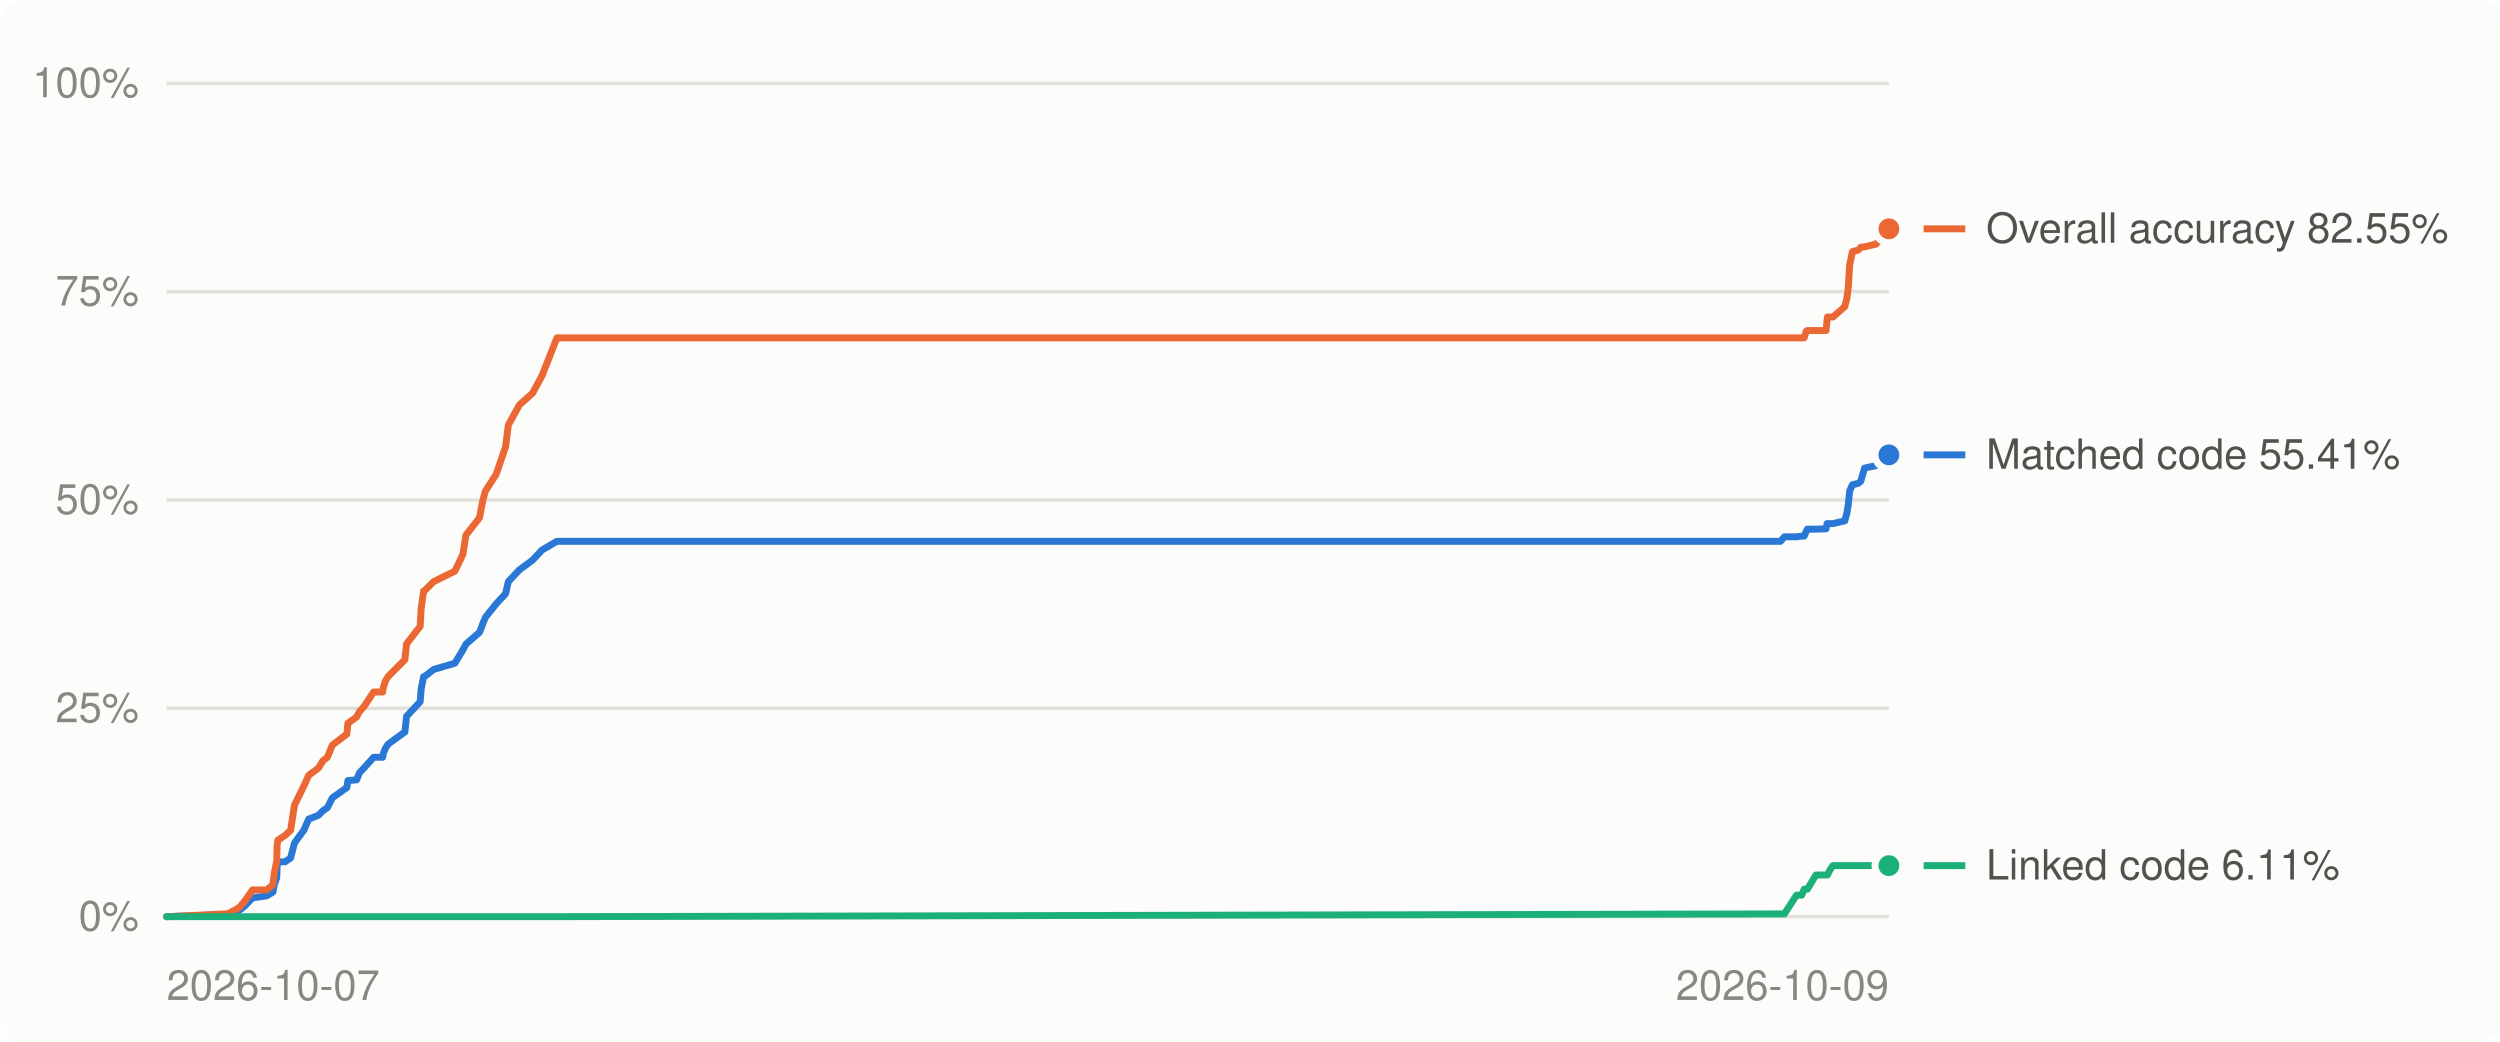
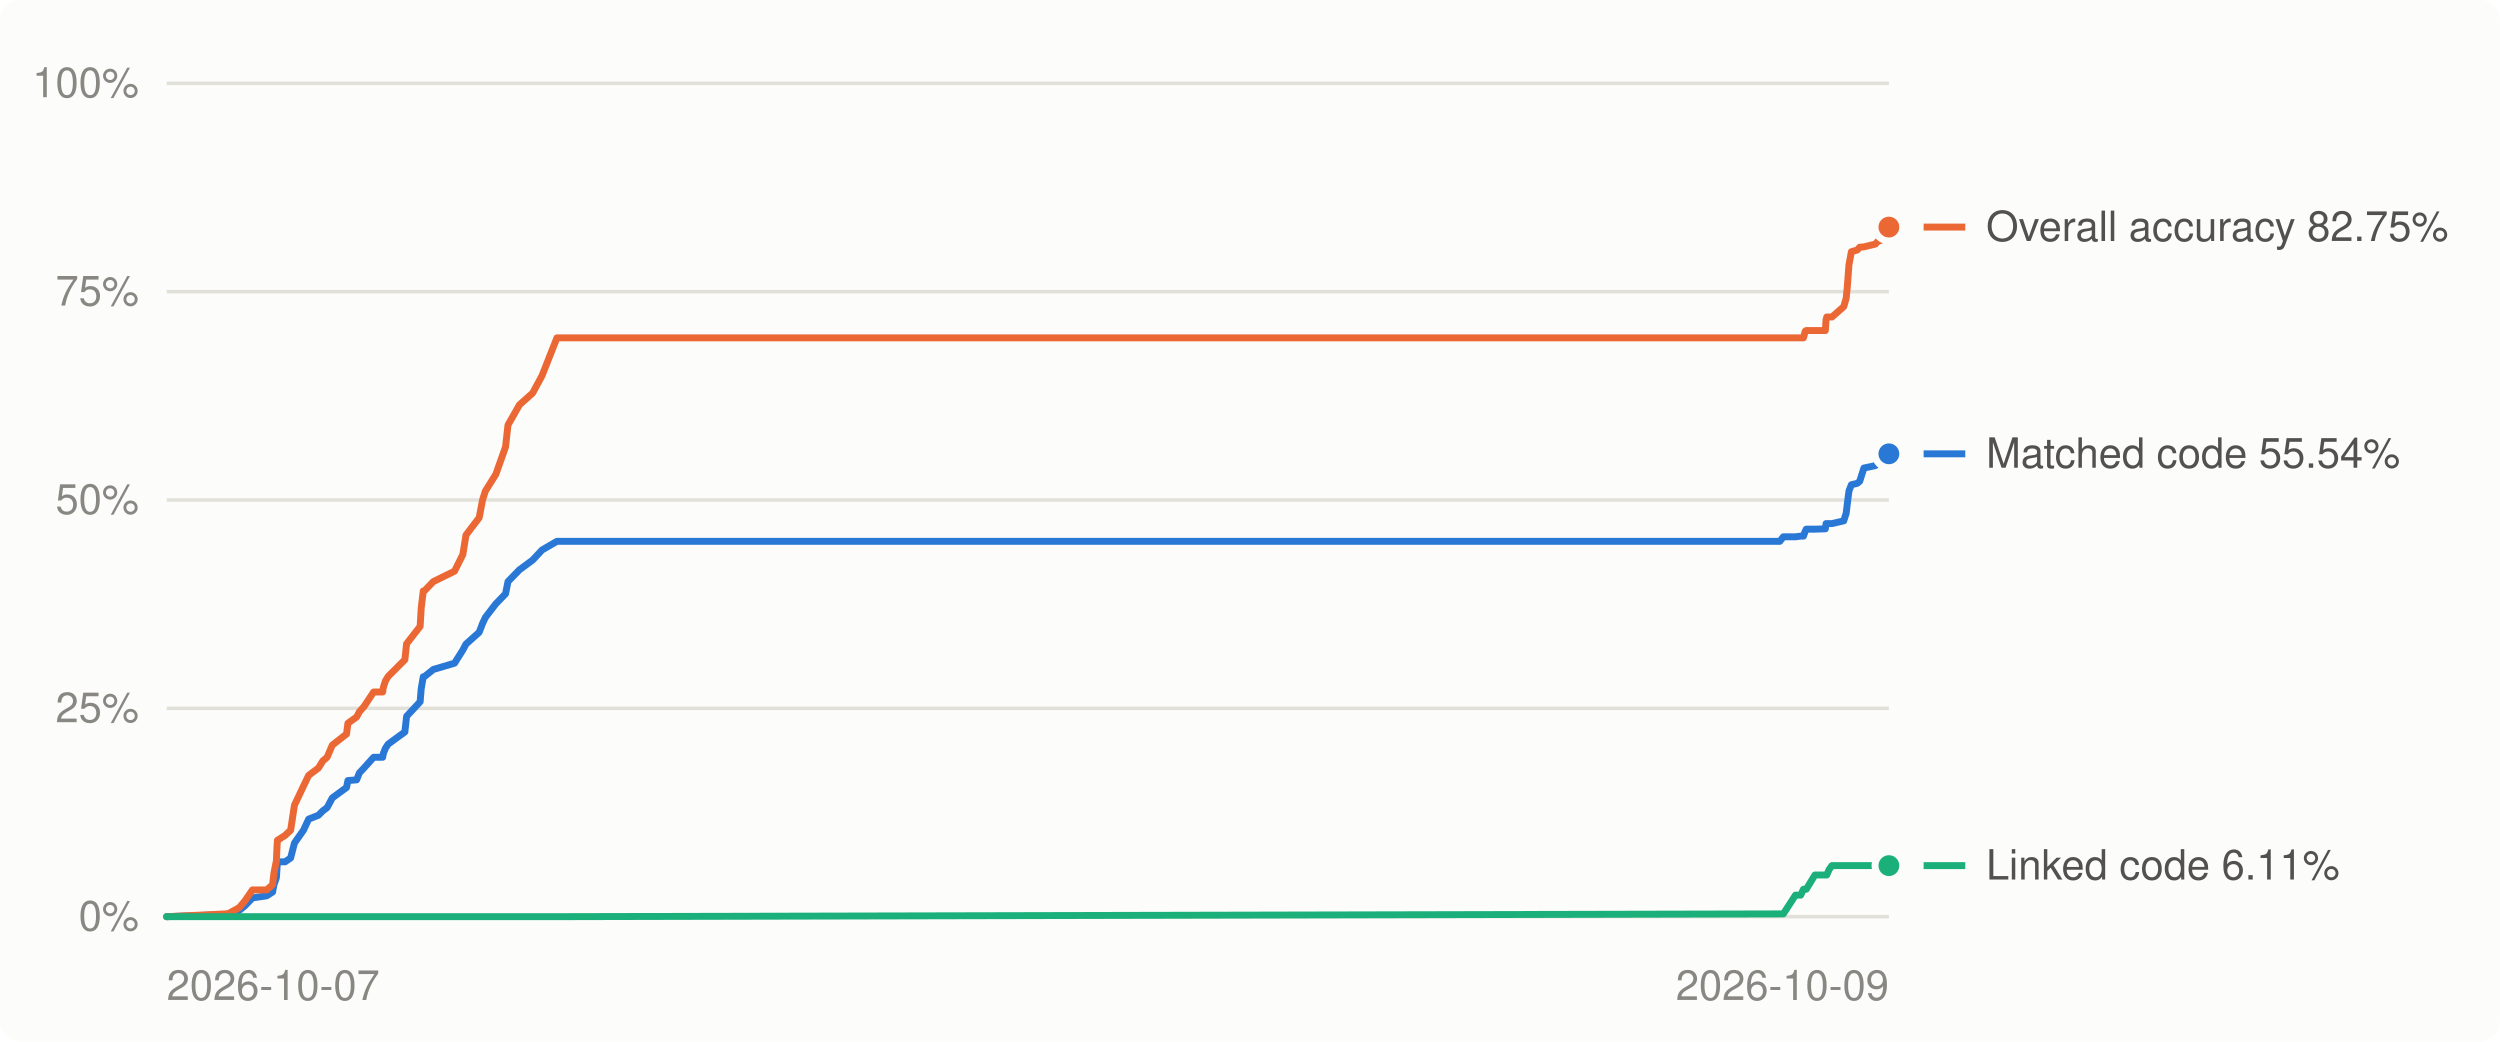
<svg xmlns="http://www.w3.org/2000/svg" viewBox="0 0 720 300" width="720" height="300" role="img" aria-label="Decompilation progress over time">
  <style>
.bg{fill:#fcfcfb}.grid{stroke:#e1e0d9}.muted{fill:#898781}.lbl{fill:#52514e}.ln0{stroke:#2a78d6}.dot0{fill:#2a78d6;stroke:#fcfcfb}.ln1{stroke:#eb6834}.dot1{fill:#eb6834;stroke:#fcfcfb}.ln2{stroke:#1baf7a}.dot2{fill:#1baf7a;stroke:#fcfcfb}
@media (prefers-color-scheme: dark){.bg{fill:#1a1a19}.grid{stroke:#2c2c2a}.muted{fill:#898781}.lbl{fill:#c3c2b7}.ln0{stroke:#3987e5}.dot0{fill:#3987e5;stroke:#1a1a19}.ln1{stroke:#d95926}.dot1{fill:#d95926;stroke:#1a1a19}.ln2{stroke:#199e70}.dot2{fill:#199e70;stroke:#1a1a19}}
text{font:12px -apple-system,BlinkMacSystemFont,'Segoe UI',Helvetica,Arial,sans-serif}
</style>
  <rect class="bg" width="720" height="300" rx="6" />
  <line x1="48" x2="544" y1="264.0" y2="264.0" class="grid" stroke-width="1" />
  <text x="40" y="268.0" class="muted" text-anchor="end">0%</text>
  <line x1="48" x2="544" y1="204.0" y2="204.0" class="grid" stroke-width="1" />
  <text x="40" y="208.0" class="muted" text-anchor="end">25%</text>
  <line x1="48" x2="544" y1="144.0" y2="144.0" class="grid" stroke-width="1" />
  <text x="40" y="148.0" class="muted" text-anchor="end">50%</text>
  <line x1="48" x2="544" y1="84.0" y2="84.0" class="grid" stroke-width="1" />
  <text x="40" y="88.0" class="muted" text-anchor="end">75%</text>
  <line x1="48" x2="544" y1="24.0" y2="24.0" class="grid" stroke-width="1" />
  <text x="40" y="28.0" class="muted" text-anchor="end">100%</text>
  <text class="muted" x="48.0" y="288" text-anchor="start">2026-10-07</text>
  <text class="muted" x="544.0" y="288" text-anchor="end">2026-10-09</text>
-   <polyline points="48.0,264.0 65.0,263.4 65.8,263.3 68.9,262.2 70.5,260.9 72.7,258.6 76.8,258.0 78.6,256.9 79.0,254.8 79.7,252.8 79.8,249.7 80.0,248.2 82.1,248.2 83.7,247.1 84.8,242.8 87.5,239.1 88.9,235.9 91.7,234.8 93.0,233.5 94.3,232.6 95.7,229.8 99.9,226.8 100.2,224.8 102.7,224.6 103.5,222.6 104.9,221.1 107.6,218.1 110.2,218.1 110.4,217.0 111.0,215.5 111.8,214.3 116.6,210.8 117.1,206.3 121.0,202.1 121.3,198.4 122.0,194.9 122.2,194.9 124.9,192.8 131.0,191.0 133.3,187.2 134.2,185.5 138.1,182.1 139.1,179.5 139.8,177.8 142.9,173.9 145.6,171.0 146.4,167.5 149.6,164.1 153.4,161.3 156.1,158.4 160.4,155.9 512.8,155.9 513.9,154.6 517.4,154.6 518.9,154.4 519.6,154.4 520.2,153.0 520.5,152.4 523.0,152.4 525.9,152.3 526.2,150.8 526.3,150.8 527.1,150.8 527.9,150.8 531.3,150.0 531.9,147.8 532.3,145.3 532.7,141.4 533.5,139.6 535.2,139.2 535.9,138.6 537.0,134.8 540.3,134.1 541.0,133.3 542.0,133.3 542.9,132.4 543.1,131.9 543.6,131.5 543.6,131.4 544.0,131.0" fill="none" class="ln0" stroke-width="2" stroke-linejoin="round" stroke-linecap="round" />
-   <polyline points="48.0,264.0 65.0,263.2 65.8,263.1 68.9,261.4 70.5,259.5 72.7,256.3 76.8,256.3 78.6,254.8 79.0,251.4 79.7,247.9 79.8,243.5 80.0,242.0 82.1,240.6 83.7,239.1 84.8,231.9 87.5,226.4 88.9,223.3 91.7,221.2 93.0,219.1 94.3,218.1 95.7,214.6 99.9,211.4 100.2,208.3 102.7,206.5 103.5,205.0 104.9,203.4 107.6,199.3 110.2,199.3 110.4,198.0 111.0,196.1 111.8,194.8 116.6,190.0 117.1,185.4 121.0,180.4 121.3,175.2 122.0,170.2 122.2,170.2 124.9,167.5 131.0,164.5 133.3,159.7 134.2,154.1 138.1,149.1 139.1,143.9 139.8,141.4 142.9,136.6 145.6,128.7 146.4,122.4 149.6,116.6 153.4,113.2 156.1,108.2 160.4,97.3 512.8,97.3 513.9,97.3 517.4,97.3 518.9,97.3 519.6,97.3 520.2,95.4 520.5,95.2 523.0,95.2 525.9,95.2 526.2,92.1 526.3,91.3 527.1,91.3 527.9,91.3 531.3,88.3 531.9,85.9 532.3,82.9 532.7,76.3 533.5,72.5 535.2,72.0 535.9,71.2 537.0,71.1 540.3,70.3 541.0,69.5 542.0,69.2 542.9,67.9 543.1,67.0 543.6,66.6 543.6,66.5 544.0,65.9" fill="none" class="ln1" stroke-width="2" stroke-linejoin="round" stroke-linecap="round" />
-   <polyline points="48.0,264.0 65.0,264.0 65.8,264.0 68.9,264.0 70.5,264.0 72.7,264.0 76.8,264.0 78.6,264.0 79.0,264.0 79.7,264.0 79.8,264.0 80.0,264.0 82.1,264.0 83.7,264.0 84.8,264.0 87.5,264.0 88.9,264.0 91.7,264.0 93.0,264.0 94.3,264.0 95.7,264.0 99.9,264.0 100.2,264.0 102.7,264.0 103.5,264.0 104.9,264.0 107.6,264.0 110.2,264.0 110.4,264.0 111.0,264.0 111.8,264.0 116.6,264.0 117.1,264.0 121.0,264.0 121.3,264.0 122.0,264.0 122.2,264.0 124.9,264.0 131.0,264.0 133.3,264.0 134.2,264.0 138.1,264.0 139.1,264.0 139.8,264.0 142.9,264.0 145.6,264.0 146.4,264.0 149.6,264.0 153.4,264.0 156.1,264.0 160.4,264.0 512.8,263.2 513.9,263.2 517.4,257.8 518.9,257.8 519.6,256.1 520.2,256.1 520.5,256.1 523.0,252.0 525.9,252.0 526.2,252.0 526.3,252.0 527.1,250.4 527.9,249.3 531.3,249.3 531.9,249.3 532.3,249.3 532.7,249.3 533.5,249.3 535.2,249.3 535.9,249.3 537.0,249.3 540.3,249.3 541.0,249.3 542.0,249.3 542.9,249.3 543.1,249.3 543.6,249.3 543.6,249.3 544.0,249.3" fill="none" class="ln2" stroke-width="2" stroke-linejoin="round" stroke-linecap="round" />
-   <circle cx="544.0" cy="131.0" r="4" class="dot0" stroke-width="2" />
-   <circle cx="544.0" cy="65.9" r="4" class="dot1" stroke-width="2" />
+   <polyline points="48.0,264.0 65.0,263.4 65.8,263.3 68.9,262.2 70.5,260.9 72.7,258.6 76.8,258.0 78.5,256.9 78.9,254.8 79.6,252.8 79.8,249.7 79.9,248.2 82.1,248.2 83.7,247.1 84.8,242.8 87.4,239.1 88.9,235.9 91.7,234.8 93.0,233.5 94.2,232.6 95.7,229.8 99.8,226.8 100.2,224.8 102.7,224.6 103.5,222.6 104.9,221.1 107.6,218.1 110.2,218.1 110.4,217.0 111.0,215.5 111.8,214.3 116.6,210.8 117.1,206.3 121.0,202.1 121.3,198.4 121.9,194.9 122.2,194.9 124.8,192.8 130.9,191.0 133.3,187.2 134.2,185.5 138.0,182.1 139.0,179.5 139.8,177.8 142.8,173.9 145.6,171.0 146.3,167.5 149.6,164.1 153.4,161.3 156.1,158.4 160.4,155.9 512.6,155.9 513.6,154.6 517.1,154.6 518.6,154.4 519.4,154.4 519.9,153.0 520.2,152.4 522.7,152.4 525.7,152.3 525.9,150.8 526.1,150.8 526.8,150.8 527.6,150.8 531.0,150.0 531.7,147.8 532.0,145.3 532.5,141.4 533.2,139.6 534.9,139.2 535.6,138.6 536.8,134.8 540.1,134.1 540.8,133.3 541.8,133.3 542.6,132.4 542.8,131.9 543.3,131.5 543.3,131.4 543.7,131.0 544.0,130.7" fill="none" class="ln0" stroke-width="2" stroke-linejoin="round" stroke-linecap="round" />
+   <polyline points="48.0,264.0 65.0,263.2 65.8,263.1 68.9,261.4 70.5,259.5 72.7,256.3 76.8,256.3 78.5,254.8 78.9,251.4 79.6,247.9 79.8,243.5 79.9,242.0 82.1,240.6 83.7,239.1 84.8,231.9 87.4,226.4 88.9,223.3 91.7,221.2 93.0,219.1 94.2,218.1 95.7,214.6 99.8,211.4 100.2,208.3 102.7,206.5 103.5,205.0 104.9,203.4 107.6,199.3 110.2,199.3 110.4,198.0 111.0,196.1 111.8,194.8 116.6,190.0 117.1,185.4 121.0,180.4 121.3,175.2 121.9,170.2 122.2,170.2 124.8,167.5 130.9,164.5 133.3,159.7 134.2,154.1 138.0,149.1 139.0,143.9 139.8,141.4 142.8,136.6 145.6,128.7 146.3,122.4 149.6,116.6 153.4,113.2 156.1,108.2 160.4,97.3 512.6,97.3 513.6,97.3 517.1,97.3 518.6,97.3 519.4,97.3 519.9,95.4 520.2,95.2 522.7,95.2 525.7,95.2 525.9,92.1 526.1,91.3 526.8,91.3 527.6,91.3 531.0,88.3 531.7,85.9 532.0,82.9 532.5,76.3 533.2,72.5 534.9,72.0 535.6,71.2 536.8,71.1 540.1,70.3 540.8,69.5 541.8,69.2 542.6,67.9 542.8,67.0 543.3,66.6 543.3,66.5 543.7,65.9 544.0,65.4" fill="none" class="ln1" stroke-width="2" stroke-linejoin="round" stroke-linecap="round" />
+   <polyline points="48.0,264.0 65.0,264.0 65.8,264.0 68.9,264.0 70.5,264.0 72.7,264.0 76.8,264.0 78.5,264.0 78.9,264.0 79.6,264.0 79.8,264.0 79.9,264.0 82.1,264.0 83.7,264.0 84.8,264.0 87.4,264.0 88.9,264.0 91.7,264.0 93.0,264.0 94.2,264.0 95.7,264.0 99.8,264.0 100.2,264.0 102.7,264.0 103.5,264.0 104.9,264.0 107.6,264.0 110.2,264.0 110.4,264.0 111.0,264.0 111.8,264.0 116.6,264.0 117.1,264.0 121.0,264.0 121.3,264.0 121.9,264.0 122.2,264.0 124.8,264.0 130.9,264.0 133.3,264.0 134.2,264.0 138.0,264.0 139.0,264.0 139.8,264.0 142.8,264.0 145.6,264.0 146.3,264.0 149.6,264.0 153.4,264.0 156.1,264.0 160.4,264.0 512.6,263.2 513.6,263.2 517.1,257.8 518.6,257.8 519.4,256.1 519.9,256.1 520.2,256.1 522.7,252.0 525.7,252.0 525.9,252.0 526.1,252.0 526.8,250.4 527.6,249.3 531.0,249.3 531.7,249.3 532.0,249.3 532.5,249.3 533.2,249.3 534.9,249.3 535.6,249.3 536.8,249.3 540.1,249.3 540.8,249.3 541.8,249.3 542.6,249.3 542.8,249.3 543.3,249.3 543.3,249.3 543.7,249.3 544.0,249.3" fill="none" class="ln2" stroke-width="2" stroke-linejoin="round" stroke-linecap="round" />
+   <circle cx="544.0" cy="130.7" r="4" class="dot0" stroke-width="2" />
+   <circle cx="544.0" cy="65.4" r="4" class="dot1" stroke-width="2" />
  <circle cx="544.0" cy="249.3" r="4" class="dot2" stroke-width="2" />
  <line x1="554" x2="566" y1="249.3" y2="249.3" class="ln2" stroke-width="2" />
  <text class="lbl" x="572" y="253.3">Linked code 6.11%</text>
-   <line x1="554" x2="566" y1="131.0" y2="131.0" class="ln0" stroke-width="2" />
-   <text class="lbl" x="572" y="135.0">Matched code 55.41%</text>
-   <line x1="554" x2="566" y1="65.9" y2="65.9" class="ln1" stroke-width="2" />
-   <text class="lbl" x="572" y="69.9">Overall accuracy 82.55%</text>
+   <line x1="554" x2="566" y1="130.7" y2="130.7" class="ln0" stroke-width="2" />
+   <text class="lbl" x="572" y="134.7">Matched code 55.54%</text>
+   <line x1="554" x2="566" y1="65.4" y2="65.4" class="ln1" stroke-width="2" />
+   <text class="lbl" x="572" y="69.4">Overall accuracy 82.75%</text>
</svg>
